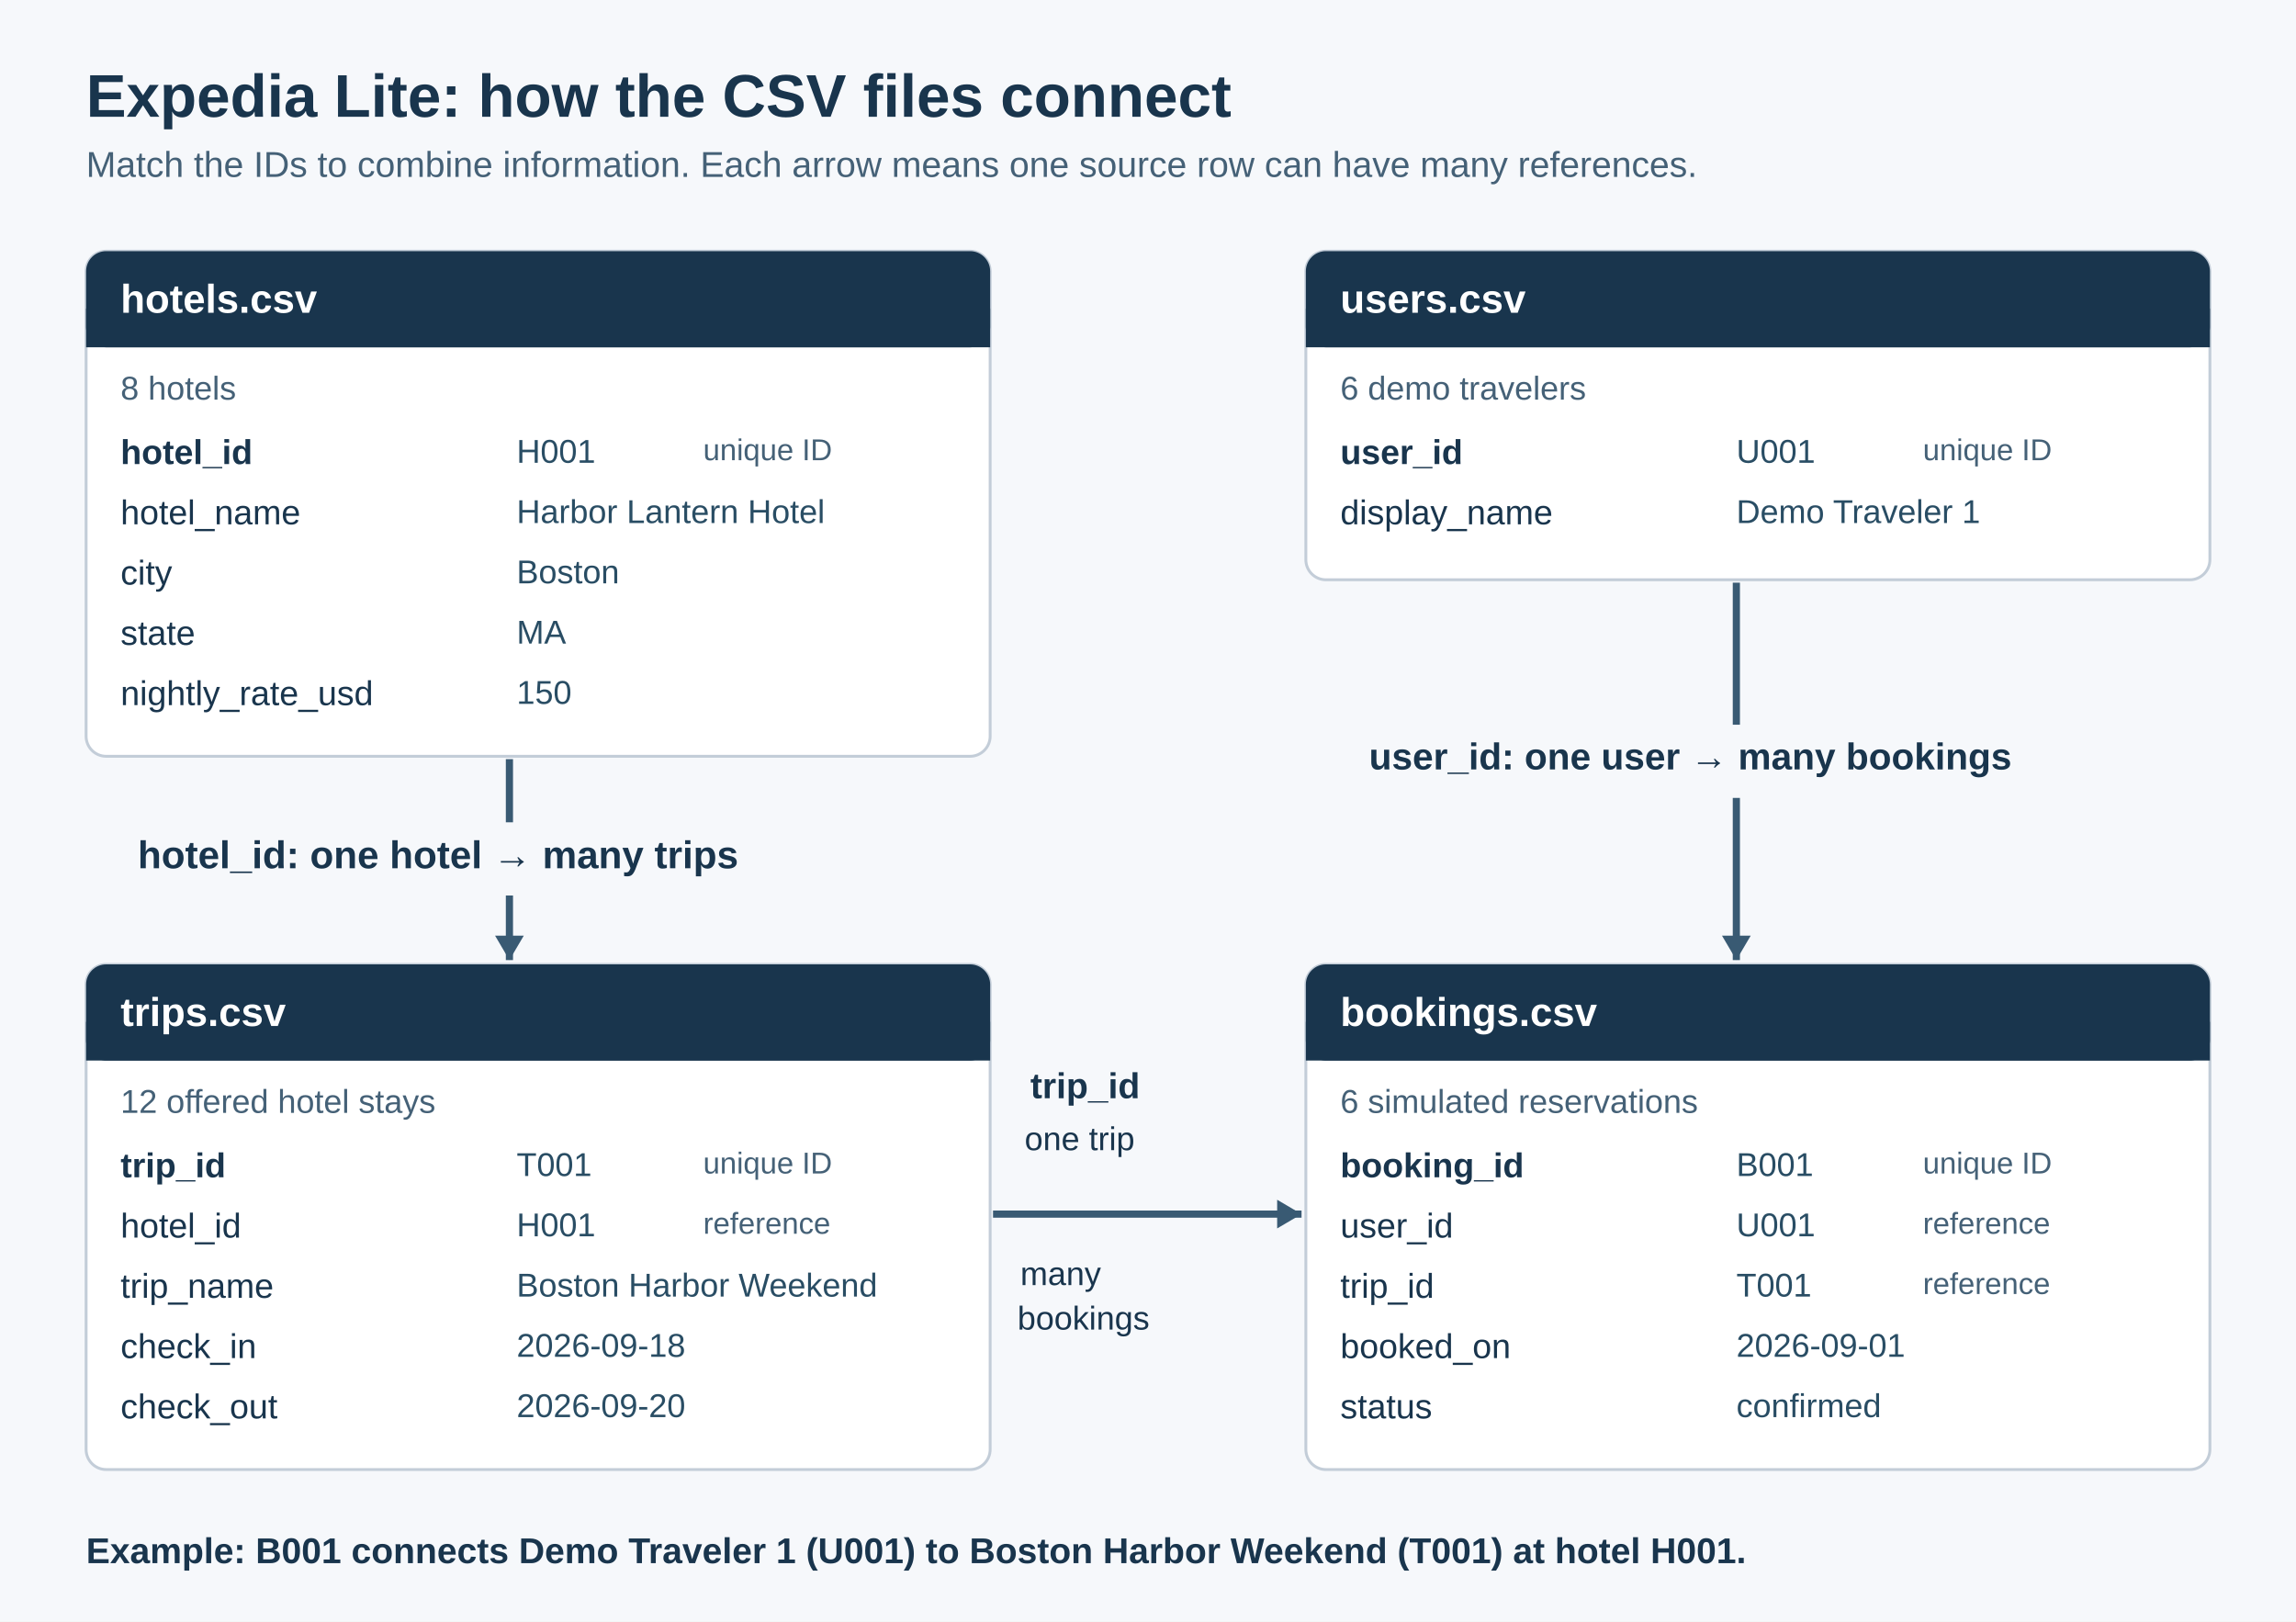
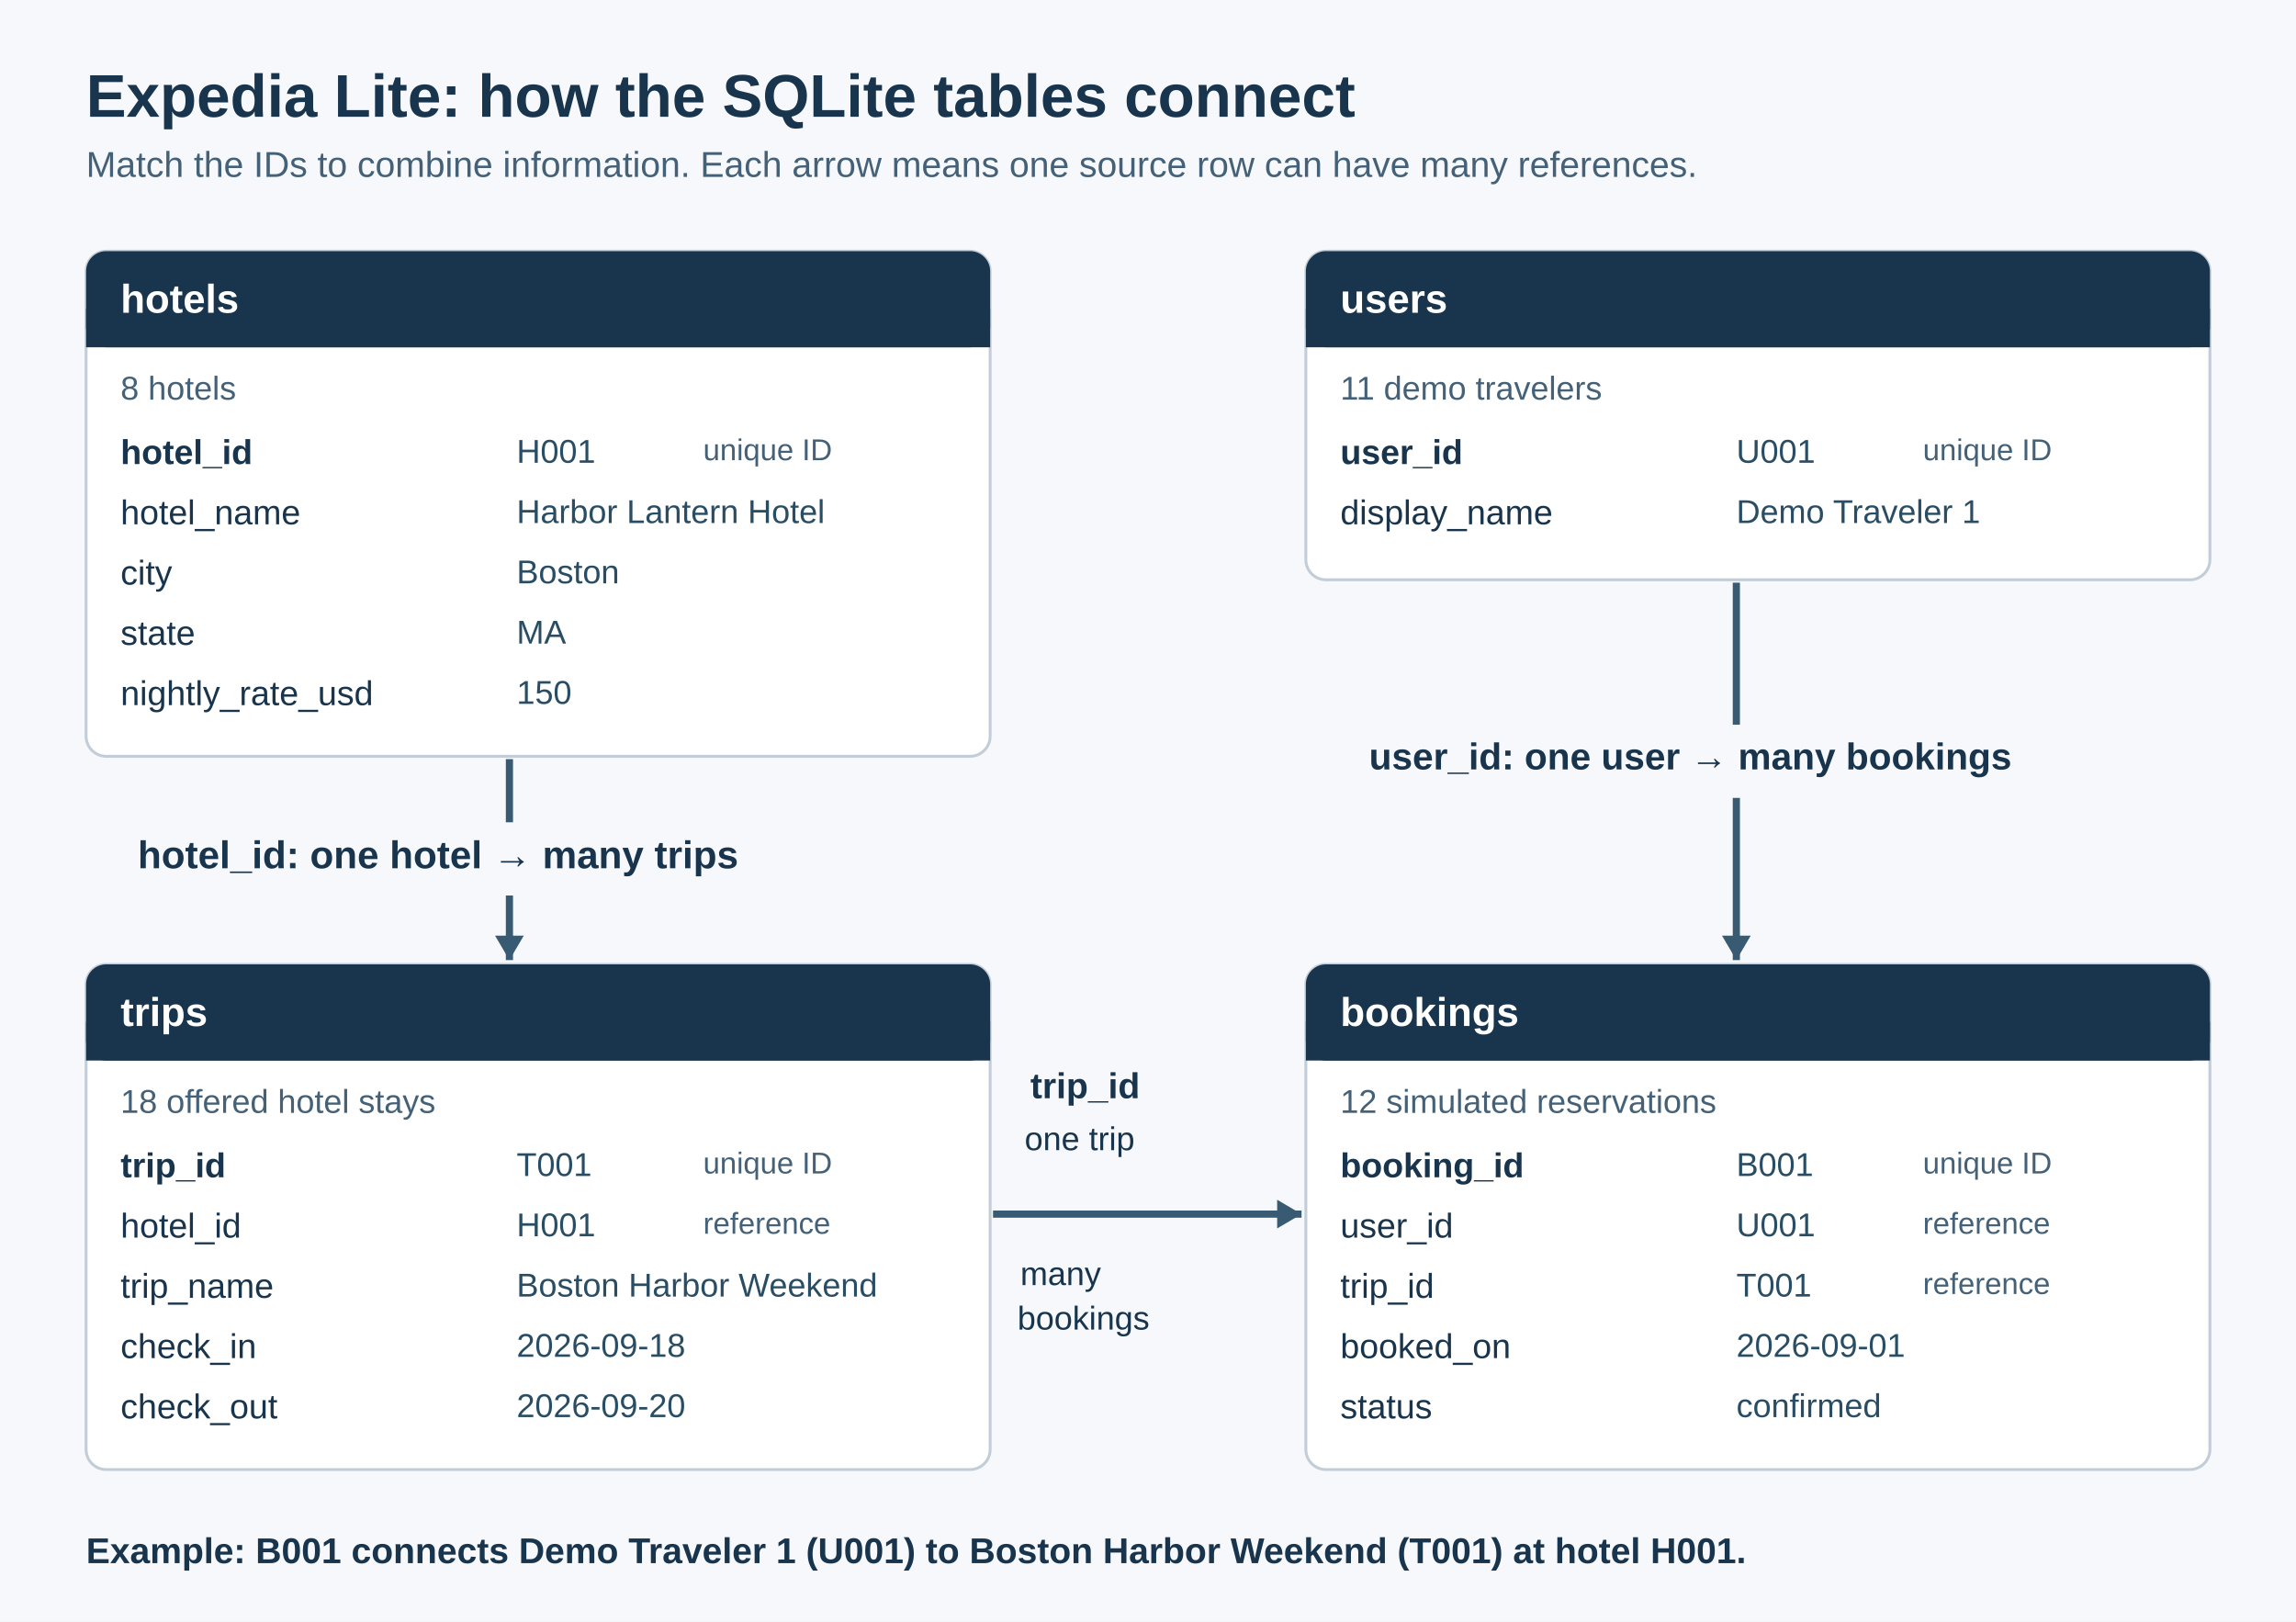
<svg xmlns="http://www.w3.org/2000/svg" width="1600" height="1130" viewBox="0 0 1600 1130" role="img" aria-labelledby="title desc">
  <rect width="1600" height="1130" fill="#F6F8FB" />
-   <text x="60" y="81.38" font-family="Arial, sans-serif" font-size="42" font-weight="bold" fill="#19354D">Expedia Lite: how the CSV files connect</text>
+   <text x="60" y="81.38" font-family="Arial, sans-serif" font-size="42" font-weight="bold" fill="#19354D">Expedia Lite: how the SQLite tables connect</text>
  <text x="60" y="123.25" font-family="Arial, sans-serif" font-size="25" font-weight="normal" fill="#456177">Match the IDs to combine information. Each arrow means one source row can have many references.</text>
  <rect x="60" y="175" width="630" height="352" rx="14" fill="#FFFFFF" stroke="#C3CDD8" stroke-width="2" />
  <rect x="60" y="175" width="630" height="67" rx="14" fill="#19354D" stroke="none" stroke-width="2" />
  <rect x="60" y="215" width="630" height="27" rx="0" fill="#19354D" stroke="none" stroke-width="2" />
-   <text x="84" y="217.92" font-family="Arial, sans-serif" font-size="28" font-weight="bold" fill="#FFFFFF">hotels.csv</text>
+   <text x="84" y="217.92" font-family="Arial, sans-serif" font-size="28" font-weight="bold" fill="#FFFFFF">hotels</text>
  <text x="84" y="278.47" font-family="Arial, sans-serif" font-size="23" font-weight="normal" fill="#456177">8 hotels</text>
  <text x="84" y="323.36" font-family="Arial, sans-serif" font-size="24" font-weight="bold" fill="#19354D">hotel_id</text>
  <text x="360" y="322.47" font-family="Arial, sans-serif" font-size="23" font-weight="normal" fill="#294D64">H001</text>
  <text x="490" y="320.69" font-family="Arial, sans-serif" font-size="21" font-weight="normal" fill="#456177">unique ID</text>
  <text x="84" y="365.36" font-family="Arial, sans-serif" font-size="24" font-weight="normal" fill="#19354D">hotel_name</text>
  <text x="360" y="364.47" font-family="Arial, sans-serif" font-size="23" font-weight="normal" fill="#294D64">Harbor Lantern Hotel</text>
  <text x="84" y="407.36" font-family="Arial, sans-serif" font-size="24" font-weight="normal" fill="#19354D">city</text>
  <text x="360" y="406.47" font-family="Arial, sans-serif" font-size="23" font-weight="normal" fill="#294D64">Boston</text>
  <text x="84" y="449.36" font-family="Arial, sans-serif" font-size="24" font-weight="normal" fill="#19354D">state</text>
  <text x="360" y="448.47" font-family="Arial, sans-serif" font-size="23" font-weight="normal" fill="#294D64">MA</text>
  <text x="84" y="491.36" font-family="Arial, sans-serif" font-size="24" font-weight="normal" fill="#19354D">nightly_rate_usd</text>
  <text x="360" y="490.47" font-family="Arial, sans-serif" font-size="23" font-weight="normal" fill="#294D64">150</text>
  <rect x="910" y="175" width="630" height="229" rx="14" fill="#FFFFFF" stroke="#C3CDD8" stroke-width="2" />
  <rect x="910" y="175" width="630" height="67" rx="14" fill="#19354D" stroke="none" stroke-width="2" />
  <rect x="910" y="215" width="630" height="27" rx="0" fill="#19354D" stroke="none" stroke-width="2" />
-   <text x="934" y="217.92" font-family="Arial, sans-serif" font-size="28" font-weight="bold" fill="#FFFFFF">users.csv</text>
-   <text x="934" y="278.47" font-family="Arial, sans-serif" font-size="23" font-weight="normal" fill="#456177">6 demo travelers</text>
+   <text x="934" y="217.92" font-family="Arial, sans-serif" font-size="28" font-weight="bold" fill="#FFFFFF">users</text>
+   <text x="934" y="278.47" font-family="Arial, sans-serif" font-size="23" font-weight="normal" fill="#456177">11 demo travelers</text>
  <text x="934" y="323.36" font-family="Arial, sans-serif" font-size="24" font-weight="bold" fill="#19354D">user_id</text>
  <text x="1210" y="322.47" font-family="Arial, sans-serif" font-size="23" font-weight="normal" fill="#294D64">U001</text>
  <text x="1340" y="320.69" font-family="Arial, sans-serif" font-size="21" font-weight="normal" fill="#456177">unique ID</text>
  <text x="934" y="365.36" font-family="Arial, sans-serif" font-size="24" font-weight="normal" fill="#19354D">display_name</text>
  <text x="1210" y="364.47" font-family="Arial, sans-serif" font-size="23" font-weight="normal" fill="#294D64">Demo Traveler 1</text>
  <rect x="60" y="672" width="630" height="352" rx="14" fill="#FFFFFF" stroke="#C3CDD8" stroke-width="2" />
  <rect x="60" y="672" width="630" height="67" rx="14" fill="#19354D" stroke="none" stroke-width="2" />
  <rect x="60" y="712" width="630" height="27" rx="0" fill="#19354D" stroke="none" stroke-width="2" />
-   <text x="84" y="714.92" font-family="Arial, sans-serif" font-size="28" font-weight="bold" fill="#FFFFFF">trips.csv</text>
-   <text x="84" y="775.47" font-family="Arial, sans-serif" font-size="23" font-weight="normal" fill="#456177">12 offered hotel stays</text>
+   <text x="84" y="714.92" font-family="Arial, sans-serif" font-size="28" font-weight="bold" fill="#FFFFFF">trips</text>
+   <text x="84" y="775.47" font-family="Arial, sans-serif" font-size="23" font-weight="normal" fill="#456177">18 offered hotel stays</text>
  <text x="84" y="820.36" font-family="Arial, sans-serif" font-size="24" font-weight="bold" fill="#19354D">trip_id</text>
  <text x="360" y="819.47" font-family="Arial, sans-serif" font-size="23" font-weight="normal" fill="#294D64">T001</text>
  <text x="490" y="817.69" font-family="Arial, sans-serif" font-size="21" font-weight="normal" fill="#456177">unique ID</text>
  <text x="84" y="862.36" font-family="Arial, sans-serif" font-size="24" font-weight="normal" fill="#19354D">hotel_id</text>
  <text x="360" y="861.47" font-family="Arial, sans-serif" font-size="23" font-weight="normal" fill="#294D64">H001</text>
  <text x="490" y="859.69" font-family="Arial, sans-serif" font-size="21" font-weight="normal" fill="#456177">reference</text>
  <text x="84" y="904.36" font-family="Arial, sans-serif" font-size="24" font-weight="normal" fill="#19354D">trip_name</text>
  <text x="360" y="903.47" font-family="Arial, sans-serif" font-size="23" font-weight="normal" fill="#294D64">Boston Harbor Weekend</text>
  <text x="84" y="946.36" font-family="Arial, sans-serif" font-size="24" font-weight="normal" fill="#19354D">check_in</text>
  <text x="360" y="945.47" font-family="Arial, sans-serif" font-size="23" font-weight="normal" fill="#294D64">2026-09-18</text>
  <text x="84" y="988.36" font-family="Arial, sans-serif" font-size="24" font-weight="normal" fill="#19354D">check_out</text>
  <text x="360" y="987.47" font-family="Arial, sans-serif" font-size="23" font-weight="normal" fill="#294D64">2026-09-20</text>
  <rect x="910" y="672" width="630" height="352" rx="14" fill="#FFFFFF" stroke="#C3CDD8" stroke-width="2" />
  <rect x="910" y="672" width="630" height="67" rx="14" fill="#19354D" stroke="none" stroke-width="2" />
  <rect x="910" y="712" width="630" height="27" rx="0" fill="#19354D" stroke="none" stroke-width="2" />
-   <text x="934" y="714.92" font-family="Arial, sans-serif" font-size="28" font-weight="bold" fill="#FFFFFF">bookings.csv</text>
-   <text x="934" y="775.47" font-family="Arial, sans-serif" font-size="23" font-weight="normal" fill="#456177">6 simulated reservations</text>
+   <text x="934" y="714.92" font-family="Arial, sans-serif" font-size="28" font-weight="bold" fill="#FFFFFF">bookings</text>
+   <text x="934" y="775.47" font-family="Arial, sans-serif" font-size="23" font-weight="normal" fill="#456177">12 simulated reservations</text>
  <text x="934" y="820.36" font-family="Arial, sans-serif" font-size="24" font-weight="bold" fill="#19354D">booking_id</text>
  <text x="1210" y="819.47" font-family="Arial, sans-serif" font-size="23" font-weight="normal" fill="#294D64">B001</text>
  <text x="1340" y="817.69" font-family="Arial, sans-serif" font-size="21" font-weight="normal" fill="#456177">unique ID</text>
  <text x="934" y="862.36" font-family="Arial, sans-serif" font-size="24" font-weight="normal" fill="#19354D">user_id</text>
  <text x="1210" y="861.47" font-family="Arial, sans-serif" font-size="23" font-weight="normal" fill="#294D64">U001</text>
  <text x="1340" y="859.69" font-family="Arial, sans-serif" font-size="21" font-weight="normal" fill="#456177">reference</text>
  <text x="934" y="904.36" font-family="Arial, sans-serif" font-size="24" font-weight="normal" fill="#19354D">trip_id</text>
  <text x="1210" y="903.47" font-family="Arial, sans-serif" font-size="23" font-weight="normal" fill="#294D64">T001</text>
  <text x="1340" y="901.69" font-family="Arial, sans-serif" font-size="21" font-weight="normal" fill="#456177">reference</text>
  <text x="934" y="946.36" font-family="Arial, sans-serif" font-size="24" font-weight="normal" fill="#19354D">booked_on</text>
  <text x="1210" y="945.47" font-family="Arial, sans-serif" font-size="23" font-weight="normal" fill="#294D64">2026-09-01</text>
  <text x="934" y="988.36" font-family="Arial, sans-serif" font-size="24" font-weight="normal" fill="#19354D">status</text>
  <text x="1210" y="987.47" font-family="Arial, sans-serif" font-size="23" font-weight="normal" fill="#294D64">confirmed</text>
  <polyline points="355,529 355,669" fill="none" stroke="#395A73" stroke-width="5" stroke-linejoin="round" />
  <polygon points="355,669 345,652 365,652" fill="#395A73" />
  <rect x="75" y="573" width="565" height="51" rx="0" fill="#F6F8FB" stroke="none" stroke-width="2" />
  <text x="96" y="605.03" font-family="Arial, sans-serif" font-size="27" font-weight="bold" fill="#19354D">hotel_id: one hotel → many trips</text>
  <polyline points="1210,406 1210,669" fill="none" stroke="#395A73" stroke-width="5" stroke-linejoin="round" />
  <polygon points="1210,669 1200,652 1220,652" fill="#395A73" />
  <rect x="940" y="505" width="560" height="51" rx="0" fill="#F6F8FB" stroke="none" stroke-width="2" />
  <text x="954" y="536.14" font-family="Arial, sans-serif" font-size="26" font-weight="bold" fill="#19354D">user_id: one user → many bookings</text>
  <polyline points="692,846 907,846" fill="none" stroke="#395A73" stroke-width="5" stroke-linejoin="round" />
  <polygon points="907,846 890,836 890,856" fill="#395A73" />
  <text x="718" y="765.25" font-family="Arial, sans-serif" font-size="25" font-weight="bold" fill="#19354D">trip_id</text>
  <text x="714" y="801.47" font-family="Arial, sans-serif" font-size="23" font-weight="normal" fill="#19354D">one trip</text>
  <text x="711" y="895.47" font-family="Arial, sans-serif" font-size="23" font-weight="normal" fill="#19354D">many</text>
  <text x="709" y="926.47" font-family="Arial, sans-serif" font-size="23" font-weight="normal" fill="#19354D">bookings</text>
  <text x="60" y="1089.25" font-family="Arial, sans-serif" font-size="25" font-weight="bold" fill="#19354D">Example: B001 connects Demo Traveler 1 (U001) to Boston Harbor Weekend (T001) at hotel H001.</text>
</svg>
